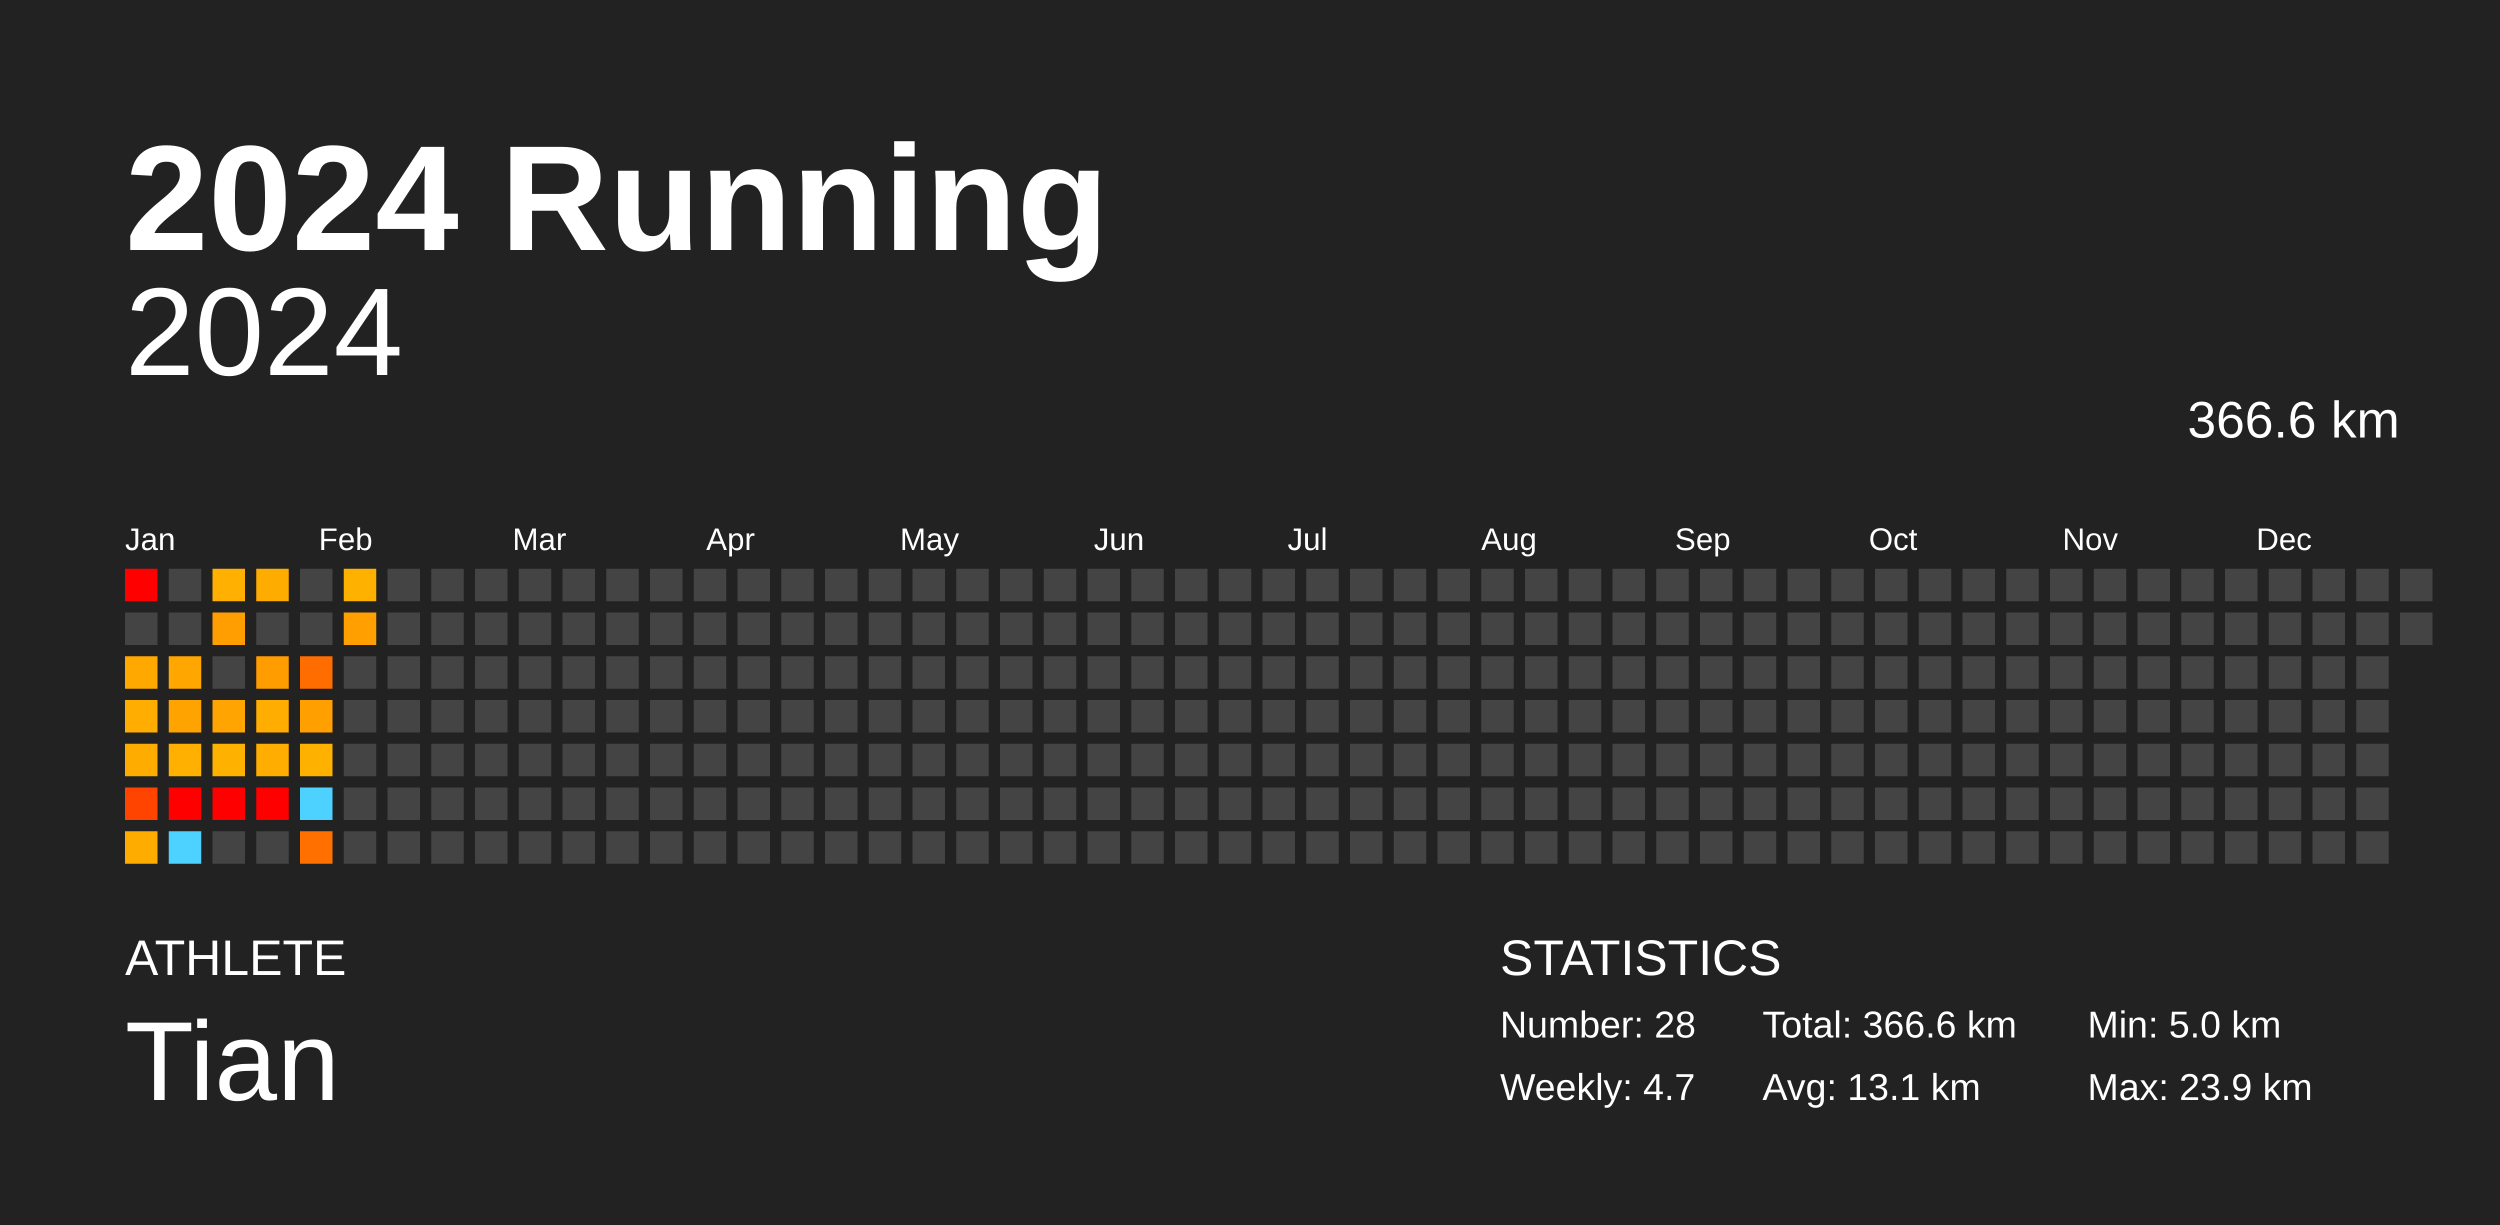
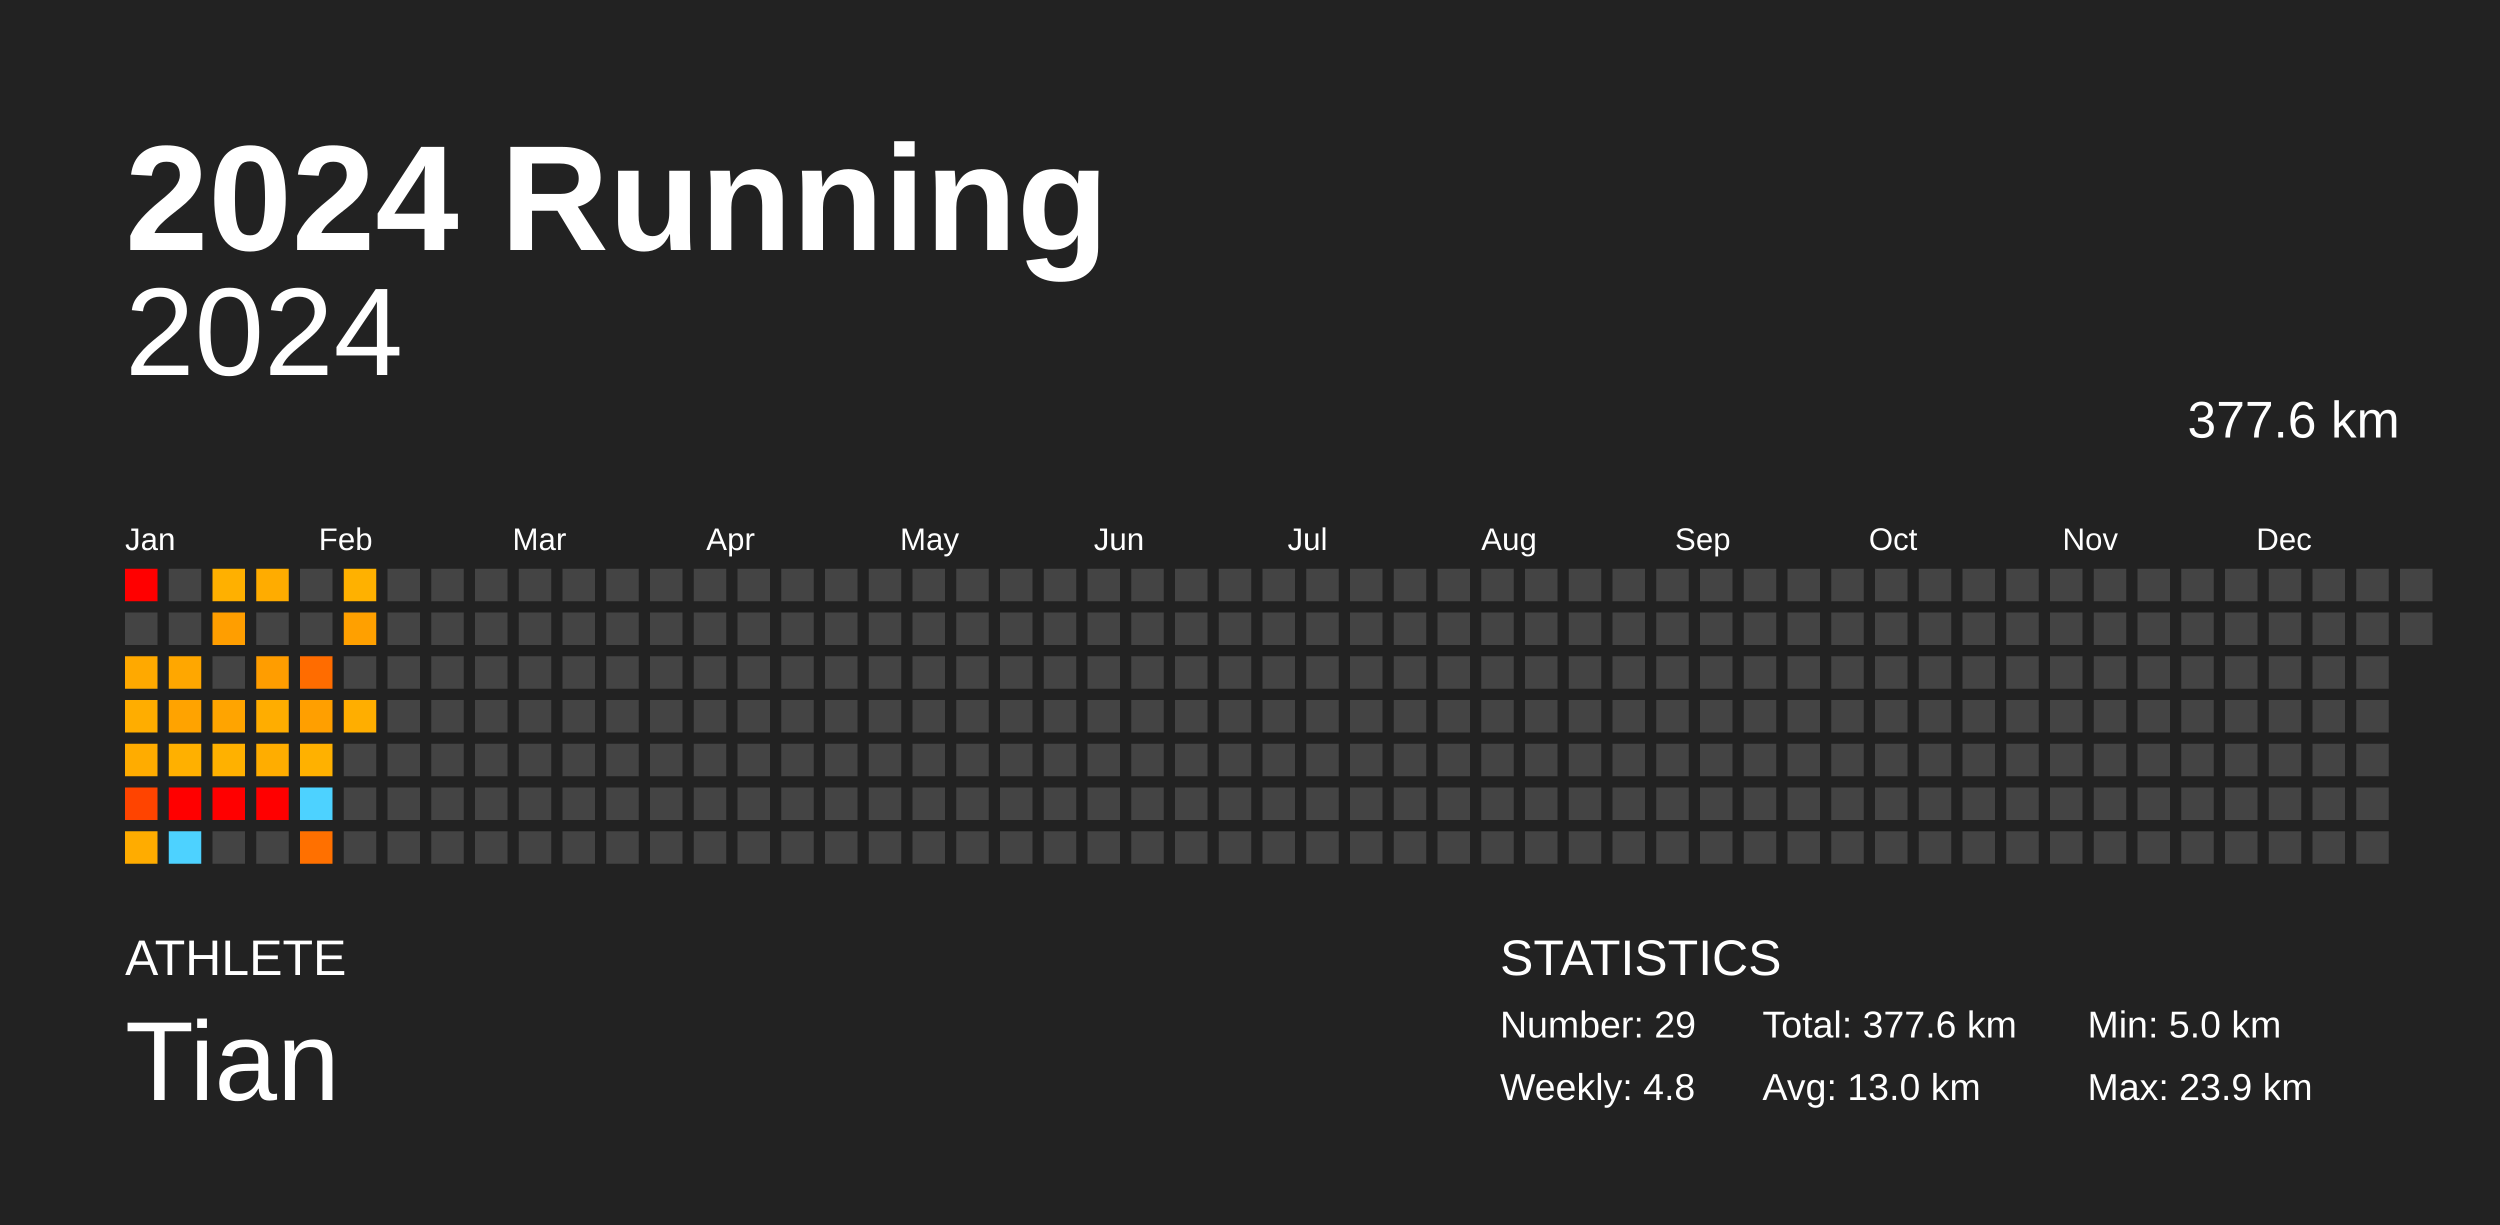
<svg xmlns="http://www.w3.org/2000/svg" baseProfile="full" height="98mm" version="1.1" viewBox="0,0,200,98" width="200mm">
  <defs />
  <rect fill="#222222" height="98" width="200" x="0" y="0" />
  <text fill="#FFFFFF" style="font-size:12px; font-family:Arial; font-weight:bold;" x="10" y="20">2024 Running</text>
  <text fill="#FFFFFF" style="font-size:4px; font-family:Arial" x="10" y="78">ATHLETE</text>
  <text fill="#FFFFFF" style="font-size:9px; font-family:Arial" x="10" y="88">Tian</text>
  <text fill="#FFFFFF" style="font-size:4px; font-family:Arial" x="120" y="78">STATISTICS</text>
-   <text fill="#FFFFFF" style="font-size:3px; font-family:Arial" x="120" y="83">Number: 28</text>
-   <text fill="#FFFFFF" style="font-size:3px; font-family:Arial" x="120" y="88">Weekly: 4.7</text>
-   <text fill="#FFFFFF" style="font-size:3px; font-family:Arial" x="141" y="83">Total: 366.6 km</text>
-   <text fill="#FFFFFF" style="font-size:3px; font-family:Arial" x="141" y="88">Avg: 13.1 km</text>
+   <text fill="#FFFFFF" style="font-size:3px; font-family:Arial" x="120" y="83">Number: 29</text>
+   <text fill="#FFFFFF" style="font-size:3px; font-family:Arial" x="120" y="88">Weekly: 4.8</text>
+   <text fill="#FFFFFF" style="font-size:3px; font-family:Arial" x="141" y="83">Total: 377.6 km</text>
+   <text fill="#FFFFFF" style="font-size:3px; font-family:Arial" x="141" y="88">Avg: 13.0 km</text>
  <text fill="#FFFFFF" style="font-size:3px; font-family:Arial" x="167" y="83">Min: 5.0 km</text>
  <text fill="#FFFFFF" style="font-size:3px; font-family:Arial" x="167" y="88">Max: 23.9 km</text>
  <text alignment-baseline="hanging" fill="#FFFFFF" style="font-size:10.0px; font-family:Arial;" x="10" y="30">2024</text>
-   <text alignment-baseline="hanging" fill="#FFFFFF" style="font-size:4.125px; font-family:Arial;" x="175" y="35">366.6 km</text>
+   <text alignment-baseline="hanging" fill="#FFFFFF" style="font-size:4.125px; font-family:Arial;" x="175" y="35">377.6 km</text>
  <text fill="#FFFFFF" style="font-size:2.5px; font-family:Arial" x="10.0" y="44">Jan</text>
  <text fill="#FFFFFF" style="font-size:2.5px; font-family:Arial" x="25.5" y="44">Feb</text>
  <text fill="#FFFFFF" style="font-size:2.5px; font-family:Arial" x="41.0" y="44">Mar</text>
  <text fill="#FFFFFF" style="font-size:2.5px; font-family:Arial" x="56.5" y="44">Apr</text>
  <text fill="#FFFFFF" style="font-size:2.5px; font-family:Arial" x="72.0" y="44">May</text>
  <text fill="#FFFFFF" style="font-size:2.5px; font-family:Arial" x="87.5" y="44">Jun</text>
  <text fill="#FFFFFF" style="font-size:2.5px; font-family:Arial" x="103.0" y="44">Jul</text>
  <text fill="#FFFFFF" style="font-size:2.5px; font-family:Arial" x="118.5" y="44">Aug</text>
  <text fill="#FFFFFF" style="font-size:2.5px; font-family:Arial" x="134.0" y="44">Sep</text>
  <text fill="#FFFFFF" style="font-size:2.5px; font-family:Arial" x="149.5" y="44">Oct</text>
  <text fill="#FFFFFF" style="font-size:2.5px; font-family:Arial" x="165.0" y="44">Nov</text>
  <text fill="#FFFFFF" style="font-size:2.5px; font-family:Arial" x="180.5" y="44">Dec</text>
  <rect fill="red" height="2.6" width="2.6" x="10.0" y="45.5" />
  <rect fill="#444444" height="2.6" width="2.6" x="10.0" y="49.0" />
  <rect fill="#ffa900" height="2.6" width="2.6" x="10.0" y="52.5" />
  <rect fill="#ffad00" height="2.6" width="2.6" x="10.0" y="56.0" />
  <rect fill="#ffac00" height="2.6" width="2.6" x="10.0" y="59.5" />
  <rect fill="#ff4400" height="2.6" width="2.6" x="10.0" y="63.0" />
  <rect fill="#ffac00" height="2.6" width="2.6" x="10.0" y="66.5" />
  <rect fill="#444444" height="2.6" width="2.6" x="13.5" y="45.5" />
  <rect fill="#444444" height="2.6" width="2.6" x="13.5" y="49.0" />
  <rect fill="#ffa700" height="2.6" width="2.6" x="13.5" y="52.5" />
  <rect fill="#ffa300" height="2.6" width="2.6" x="13.5" y="56.0" />
  <rect fill="#ffb000" height="2.6" width="2.6" x="13.5" y="59.5" />
  <rect fill="red" height="2.6" width="2.6" x="13.5" y="63.0" />
  <rect fill="#4dd2ff" height="2.6" width="2.6" x="13.5" y="66.5" />
  <rect fill="#ffb000" height="2.6" width="2.6" x="17.0" y="45.5" />
  <rect fill="#ff9e00" height="2.6" width="2.6" x="17.0" y="49.0" />
  <rect fill="#444444" height="2.6" width="2.6" x="17.0" y="52.5" />
  <rect fill="#ffa400" height="2.6" width="2.6" x="17.0" y="56.0" />
  <rect fill="#ffb100" height="2.6" width="2.6" x="17.0" y="59.5" />
  <rect fill="red" height="2.6" width="2.6" x="17.0" y="63.0" />
  <rect fill="#444444" height="2.6" width="2.6" x="17.0" y="66.5" />
  <rect fill="#ffac00" height="2.6" width="2.6" x="20.5" y="45.5" />
  <rect fill="#444444" height="2.6" width="2.6" x="20.5" y="49.0" />
  <rect fill="#ff9d00" height="2.6" width="2.6" x="20.5" y="52.5" />
  <rect fill="#ffad00" height="2.6" width="2.6" x="20.5" y="56.0" />
  <rect fill="#ffad00" height="2.6" width="2.6" x="20.5" y="59.5" />
  <rect fill="red" height="2.6" width="2.6" x="20.5" y="63.0" />
  <rect fill="#444444" height="2.6" width="2.6" x="20.5" y="66.5" />
  <rect fill="#444444" height="2.6" width="2.6" x="24.0" y="45.5" />
  <rect fill="#444444" height="2.6" width="2.6" x="24.0" y="49.0" />
  <rect fill="#ff6c00" height="2.6" width="2.6" x="24.0" y="52.5" />
  <rect fill="#ff9f00" height="2.6" width="2.6" x="24.0" y="56.0" />
  <rect fill="#ffb100" height="2.6" width="2.6" x="24.0" y="59.5" />
  <rect fill="#4dd2ff" height="2.6" width="2.6" x="24.0" y="63.0" />
  <rect fill="#ff7000" height="2.6" width="2.6" x="24.0" y="66.5" />
  <rect fill="#ffb100" height="2.6" width="2.6" x="27.5" y="45.5" />
  <rect fill="#ffa000" height="2.6" width="2.6" x="27.5" y="49.0" />
  <rect fill="#444444" height="2.6" width="2.6" x="27.5" y="52.5" />
-   <rect fill="#444444" height="2.6" width="2.6" x="27.5" y="56.0" />
+   <rect fill="#ffae00" height="2.6" width="2.6" x="27.5" y="56.0" />
  <rect fill="#444444" height="2.6" width="2.6" x="27.5" y="59.5" />
  <rect fill="#444444" height="2.6" width="2.6" x="27.5" y="63.0" />
  <rect fill="#444444" height="2.6" width="2.6" x="27.5" y="66.5" />
  <rect fill="#444444" height="2.6" width="2.6" x="31.0" y="45.5" />
  <rect fill="#444444" height="2.6" width="2.6" x="31.0" y="49.0" />
  <rect fill="#444444" height="2.6" width="2.6" x="31.0" y="52.5" />
  <rect fill="#444444" height="2.6" width="2.6" x="31.0" y="56.0" />
  <rect fill="#444444" height="2.6" width="2.6" x="31.0" y="59.5" />
  <rect fill="#444444" height="2.6" width="2.6" x="31.0" y="63.0" />
  <rect fill="#444444" height="2.6" width="2.6" x="31.0" y="66.5" />
  <rect fill="#444444" height="2.6" width="2.6" x="34.5" y="45.5" />
  <rect fill="#444444" height="2.6" width="2.6" x="34.5" y="49.0" />
  <rect fill="#444444" height="2.6" width="2.6" x="34.5" y="52.5" />
  <rect fill="#444444" height="2.6" width="2.6" x="34.5" y="56.0" />
  <rect fill="#444444" height="2.6" width="2.6" x="34.5" y="59.5" />
  <rect fill="#444444" height="2.6" width="2.6" x="34.5" y="63.0" />
  <rect fill="#444444" height="2.6" width="2.6" x="34.5" y="66.5" />
  <rect fill="#444444" height="2.6" width="2.6" x="38.0" y="45.5" />
  <rect fill="#444444" height="2.6" width="2.6" x="38.0" y="49.0" />
  <rect fill="#444444" height="2.6" width="2.6" x="38.0" y="52.5" />
  <rect fill="#444444" height="2.6" width="2.6" x="38.0" y="56.0" />
  <rect fill="#444444" height="2.6" width="2.6" x="38.0" y="59.5" />
  <rect fill="#444444" height="2.6" width="2.6" x="38.0" y="63.0" />
  <rect fill="#444444" height="2.6" width="2.6" x="38.0" y="66.5" />
  <rect fill="#444444" height="2.6" width="2.6" x="41.5" y="45.5" />
  <rect fill="#444444" height="2.6" width="2.6" x="41.5" y="49.0" />
  <rect fill="#444444" height="2.6" width="2.6" x="41.5" y="52.5" />
  <rect fill="#444444" height="2.6" width="2.6" x="41.5" y="56.0" />
  <rect fill="#444444" height="2.6" width="2.6" x="41.5" y="59.5" />
  <rect fill="#444444" height="2.6" width="2.6" x="41.5" y="63.0" />
  <rect fill="#444444" height="2.6" width="2.6" x="41.5" y="66.5" />
  <rect fill="#444444" height="2.6" width="2.6" x="45.0" y="45.5" />
  <rect fill="#444444" height="2.6" width="2.6" x="45.0" y="49.0" />
  <rect fill="#444444" height="2.6" width="2.6" x="45.0" y="52.5" />
  <rect fill="#444444" height="2.6" width="2.6" x="45.0" y="56.0" />
  <rect fill="#444444" height="2.6" width="2.6" x="45.0" y="59.5" />
  <rect fill="#444444" height="2.6" width="2.6" x="45.0" y="63.0" />
  <rect fill="#444444" height="2.6" width="2.6" x="45.0" y="66.5" />
  <rect fill="#444444" height="2.6" width="2.6" x="48.5" y="45.5" />
  <rect fill="#444444" height="2.6" width="2.6" x="48.5" y="49.0" />
  <rect fill="#444444" height="2.6" width="2.6" x="48.5" y="52.5" />
  <rect fill="#444444" height="2.6" width="2.6" x="48.5" y="56.0" />
  <rect fill="#444444" height="2.6" width="2.6" x="48.5" y="59.5" />
  <rect fill="#444444" height="2.6" width="2.6" x="48.5" y="63.0" />
  <rect fill="#444444" height="2.6" width="2.6" x="48.5" y="66.5" />
  <rect fill="#444444" height="2.6" width="2.6" x="52.0" y="45.5" />
  <rect fill="#444444" height="2.6" width="2.6" x="52.0" y="49.0" />
  <rect fill="#444444" height="2.6" width="2.6" x="52.0" y="52.5" />
  <rect fill="#444444" height="2.6" width="2.6" x="52.0" y="56.0" />
  <rect fill="#444444" height="2.6" width="2.6" x="52.0" y="59.5" />
  <rect fill="#444444" height="2.6" width="2.6" x="52.0" y="63.0" />
  <rect fill="#444444" height="2.6" width="2.6" x="52.0" y="66.5" />
  <rect fill="#444444" height="2.6" width="2.6" x="55.5" y="45.5" />
  <rect fill="#444444" height="2.6" width="2.6" x="55.5" y="49.0" />
  <rect fill="#444444" height="2.6" width="2.6" x="55.5" y="52.5" />
  <rect fill="#444444" height="2.6" width="2.6" x="55.5" y="56.0" />
  <rect fill="#444444" height="2.6" width="2.6" x="55.5" y="59.5" />
  <rect fill="#444444" height="2.6" width="2.6" x="55.5" y="63.0" />
  <rect fill="#444444" height="2.6" width="2.6" x="55.5" y="66.5" />
  <rect fill="#444444" height="2.6" width="2.6" x="59.0" y="45.5" />
  <rect fill="#444444" height="2.6" width="2.6" x="59.0" y="49.0" />
  <rect fill="#444444" height="2.6" width="2.6" x="59.0" y="52.5" />
  <rect fill="#444444" height="2.6" width="2.6" x="59.0" y="56.0" />
  <rect fill="#444444" height="2.6" width="2.6" x="59.0" y="59.5" />
  <rect fill="#444444" height="2.6" width="2.6" x="59.0" y="63.0" />
  <rect fill="#444444" height="2.6" width="2.6" x="59.0" y="66.5" />
  <rect fill="#444444" height="2.6" width="2.6" x="62.5" y="45.5" />
  <rect fill="#444444" height="2.6" width="2.6" x="62.5" y="49.0" />
  <rect fill="#444444" height="2.6" width="2.6" x="62.5" y="52.5" />
  <rect fill="#444444" height="2.6" width="2.6" x="62.5" y="56.0" />
  <rect fill="#444444" height="2.6" width="2.6" x="62.5" y="59.5" />
  <rect fill="#444444" height="2.6" width="2.6" x="62.5" y="63.0" />
  <rect fill="#444444" height="2.6" width="2.6" x="62.5" y="66.5" />
  <rect fill="#444444" height="2.6" width="2.6" x="66.0" y="45.5" />
  <rect fill="#444444" height="2.6" width="2.6" x="66.0" y="49.0" />
  <rect fill="#444444" height="2.6" width="2.6" x="66.0" y="52.5" />
  <rect fill="#444444" height="2.6" width="2.6" x="66.0" y="56.0" />
  <rect fill="#444444" height="2.6" width="2.6" x="66.0" y="59.5" />
  <rect fill="#444444" height="2.6" width="2.6" x="66.0" y="63.0" />
  <rect fill="#444444" height="2.6" width="2.6" x="66.0" y="66.5" />
  <rect fill="#444444" height="2.6" width="2.6" x="69.5" y="45.5" />
  <rect fill="#444444" height="2.6" width="2.6" x="69.5" y="49.0" />
  <rect fill="#444444" height="2.6" width="2.6" x="69.5" y="52.5" />
  <rect fill="#444444" height="2.6" width="2.6" x="69.5" y="56.0" />
  <rect fill="#444444" height="2.6" width="2.6" x="69.5" y="59.5" />
  <rect fill="#444444" height="2.6" width="2.6" x="69.5" y="63.0" />
  <rect fill="#444444" height="2.6" width="2.6" x="69.5" y="66.5" />
  <rect fill="#444444" height="2.6" width="2.6" x="73.0" y="45.5" />
  <rect fill="#444444" height="2.6" width="2.6" x="73.0" y="49.0" />
  <rect fill="#444444" height="2.6" width="2.6" x="73.0" y="52.5" />
  <rect fill="#444444" height="2.6" width="2.6" x="73.0" y="56.0" />
  <rect fill="#444444" height="2.6" width="2.6" x="73.0" y="59.5" />
  <rect fill="#444444" height="2.6" width="2.6" x="73.0" y="63.0" />
  <rect fill="#444444" height="2.6" width="2.6" x="73.0" y="66.5" />
  <rect fill="#444444" height="2.6" width="2.6" x="76.5" y="45.5" />
  <rect fill="#444444" height="2.6" width="2.6" x="76.5" y="49.0" />
  <rect fill="#444444" height="2.6" width="2.6" x="76.5" y="52.5" />
  <rect fill="#444444" height="2.6" width="2.6" x="76.5" y="56.0" />
  <rect fill="#444444" height="2.6" width="2.6" x="76.5" y="59.5" />
  <rect fill="#444444" height="2.6" width="2.6" x="76.5" y="63.0" />
  <rect fill="#444444" height="2.6" width="2.6" x="76.5" y="66.5" />
  <rect fill="#444444" height="2.6" width="2.6" x="80.0" y="45.5" />
  <rect fill="#444444" height="2.6" width="2.6" x="80.0" y="49.0" />
  <rect fill="#444444" height="2.6" width="2.6" x="80.0" y="52.5" />
  <rect fill="#444444" height="2.6" width="2.6" x="80.0" y="56.0" />
  <rect fill="#444444" height="2.6" width="2.6" x="80.0" y="59.5" />
  <rect fill="#444444" height="2.6" width="2.6" x="80.0" y="63.0" />
  <rect fill="#444444" height="2.6" width="2.6" x="80.0" y="66.5" />
  <rect fill="#444444" height="2.6" width="2.6" x="83.5" y="45.5" />
  <rect fill="#444444" height="2.6" width="2.6" x="83.5" y="49.0" />
  <rect fill="#444444" height="2.6" width="2.6" x="83.5" y="52.5" />
  <rect fill="#444444" height="2.6" width="2.6" x="83.5" y="56.0" />
  <rect fill="#444444" height="2.6" width="2.6" x="83.5" y="59.5" />
  <rect fill="#444444" height="2.6" width="2.6" x="83.5" y="63.0" />
  <rect fill="#444444" height="2.6" width="2.6" x="83.5" y="66.5" />
  <rect fill="#444444" height="2.6" width="2.6" x="87.0" y="45.5" />
  <rect fill="#444444" height="2.6" width="2.6" x="87.0" y="49.0" />
  <rect fill="#444444" height="2.6" width="2.6" x="87.0" y="52.5" />
  <rect fill="#444444" height="2.6" width="2.6" x="87.0" y="56.0" />
  <rect fill="#444444" height="2.6" width="2.6" x="87.0" y="59.5" />
  <rect fill="#444444" height="2.6" width="2.6" x="87.0" y="63.0" />
  <rect fill="#444444" height="2.6" width="2.6" x="87.0" y="66.5" />
  <rect fill="#444444" height="2.6" width="2.6" x="90.5" y="45.5" />
  <rect fill="#444444" height="2.6" width="2.6" x="90.5" y="49.0" />
  <rect fill="#444444" height="2.6" width="2.6" x="90.5" y="52.5" />
  <rect fill="#444444" height="2.6" width="2.6" x="90.5" y="56.0" />
  <rect fill="#444444" height="2.6" width="2.6" x="90.5" y="59.5" />
  <rect fill="#444444" height="2.6" width="2.6" x="90.5" y="63.0" />
  <rect fill="#444444" height="2.6" width="2.6" x="90.5" y="66.5" />
  <rect fill="#444444" height="2.6" width="2.6" x="94.0" y="45.5" />
  <rect fill="#444444" height="2.6" width="2.6" x="94.0" y="49.0" />
  <rect fill="#444444" height="2.6" width="2.6" x="94.0" y="52.5" />
  <rect fill="#444444" height="2.6" width="2.6" x="94.0" y="56.0" />
  <rect fill="#444444" height="2.6" width="2.6" x="94.0" y="59.5" />
  <rect fill="#444444" height="2.6" width="2.6" x="94.0" y="63.0" />
  <rect fill="#444444" height="2.6" width="2.6" x="94.0" y="66.5" />
  <rect fill="#444444" height="2.6" width="2.6" x="97.5" y="45.5" />
  <rect fill="#444444" height="2.6" width="2.6" x="97.5" y="49.0" />
  <rect fill="#444444" height="2.6" width="2.6" x="97.5" y="52.5" />
  <rect fill="#444444" height="2.6" width="2.6" x="97.5" y="56.0" />
  <rect fill="#444444" height="2.6" width="2.6" x="97.5" y="59.5" />
  <rect fill="#444444" height="2.6" width="2.6" x="97.5" y="63.0" />
  <rect fill="#444444" height="2.6" width="2.6" x="97.5" y="66.5" />
  <rect fill="#444444" height="2.6" width="2.6" x="101.0" y="45.5" />
  <rect fill="#444444" height="2.6" width="2.6" x="101.0" y="49.0" />
  <rect fill="#444444" height="2.6" width="2.6" x="101.0" y="52.5" />
  <rect fill="#444444" height="2.6" width="2.6" x="101.0" y="56.0" />
  <rect fill="#444444" height="2.6" width="2.6" x="101.0" y="59.5" />
  <rect fill="#444444" height="2.6" width="2.6" x="101.0" y="63.0" />
  <rect fill="#444444" height="2.6" width="2.6" x="101.0" y="66.5" />
  <rect fill="#444444" height="2.6" width="2.6" x="104.5" y="45.5" />
  <rect fill="#444444" height="2.6" width="2.6" x="104.5" y="49.0" />
  <rect fill="#444444" height="2.6" width="2.6" x="104.5" y="52.5" />
  <rect fill="#444444" height="2.6" width="2.6" x="104.5" y="56.0" />
  <rect fill="#444444" height="2.6" width="2.6" x="104.5" y="59.5" />
  <rect fill="#444444" height="2.6" width="2.6" x="104.5" y="63.0" />
  <rect fill="#444444" height="2.6" width="2.6" x="104.5" y="66.5" />
  <rect fill="#444444" height="2.6" width="2.6" x="108.0" y="45.5" />
  <rect fill="#444444" height="2.6" width="2.6" x="108.0" y="49.0" />
  <rect fill="#444444" height="2.6" width="2.6" x="108.0" y="52.5" />
  <rect fill="#444444" height="2.6" width="2.6" x="108.0" y="56.0" />
  <rect fill="#444444" height="2.6" width="2.6" x="108.0" y="59.5" />
  <rect fill="#444444" height="2.6" width="2.6" x="108.0" y="63.0" />
  <rect fill="#444444" height="2.6" width="2.6" x="108.0" y="66.5" />
  <rect fill="#444444" height="2.6" width="2.6" x="111.5" y="45.5" />
  <rect fill="#444444" height="2.6" width="2.6" x="111.5" y="49.0" />
  <rect fill="#444444" height="2.6" width="2.6" x="111.5" y="52.5" />
  <rect fill="#444444" height="2.6" width="2.6" x="111.5" y="56.0" />
  <rect fill="#444444" height="2.6" width="2.6" x="111.5" y="59.5" />
  <rect fill="#444444" height="2.6" width="2.6" x="111.5" y="63.0" />
  <rect fill="#444444" height="2.6" width="2.6" x="111.5" y="66.5" />
  <rect fill="#444444" height="2.6" width="2.6" x="115.0" y="45.5" />
  <rect fill="#444444" height="2.6" width="2.6" x="115.0" y="49.0" />
  <rect fill="#444444" height="2.6" width="2.6" x="115.0" y="52.5" />
  <rect fill="#444444" height="2.6" width="2.6" x="115.0" y="56.0" />
  <rect fill="#444444" height="2.6" width="2.6" x="115.0" y="59.5" />
  <rect fill="#444444" height="2.6" width="2.6" x="115.0" y="63.0" />
  <rect fill="#444444" height="2.6" width="2.6" x="115.0" y="66.5" />
  <rect fill="#444444" height="2.6" width="2.6" x="118.5" y="45.5" />
  <rect fill="#444444" height="2.6" width="2.6" x="118.5" y="49.0" />
  <rect fill="#444444" height="2.6" width="2.6" x="118.5" y="52.5" />
  <rect fill="#444444" height="2.6" width="2.6" x="118.5" y="56.0" />
  <rect fill="#444444" height="2.6" width="2.6" x="118.5" y="59.5" />
  <rect fill="#444444" height="2.6" width="2.6" x="118.5" y="63.0" />
  <rect fill="#444444" height="2.6" width="2.6" x="118.5" y="66.5" />
  <rect fill="#444444" height="2.6" width="2.6" x="122.0" y="45.5" />
  <rect fill="#444444" height="2.6" width="2.6" x="122.0" y="49.0" />
  <rect fill="#444444" height="2.6" width="2.6" x="122.0" y="52.5" />
  <rect fill="#444444" height="2.6" width="2.6" x="122.0" y="56.0" />
  <rect fill="#444444" height="2.6" width="2.6" x="122.0" y="59.5" />
  <rect fill="#444444" height="2.6" width="2.6" x="122.0" y="63.0" />
  <rect fill="#444444" height="2.6" width="2.6" x="122.0" y="66.5" />
  <rect fill="#444444" height="2.6" width="2.6" x="125.5" y="45.5" />
  <rect fill="#444444" height="2.6" width="2.6" x="125.5" y="49.0" />
  <rect fill="#444444" height="2.6" width="2.6" x="125.5" y="52.5" />
  <rect fill="#444444" height="2.6" width="2.6" x="125.5" y="56.0" />
  <rect fill="#444444" height="2.6" width="2.6" x="125.5" y="59.5" />
  <rect fill="#444444" height="2.6" width="2.6" x="125.5" y="63.0" />
  <rect fill="#444444" height="2.6" width="2.6" x="125.5" y="66.5" />
  <rect fill="#444444" height="2.6" width="2.6" x="129.0" y="45.5" />
  <rect fill="#444444" height="2.6" width="2.6" x="129.0" y="49.0" />
  <rect fill="#444444" height="2.6" width="2.6" x="129.0" y="52.5" />
  <rect fill="#444444" height="2.6" width="2.6" x="129.0" y="56.0" />
  <rect fill="#444444" height="2.6" width="2.6" x="129.0" y="59.5" />
  <rect fill="#444444" height="2.6" width="2.6" x="129.0" y="63.0" />
  <rect fill="#444444" height="2.6" width="2.6" x="129.0" y="66.5" />
  <rect fill="#444444" height="2.6" width="2.6" x="132.5" y="45.5" />
  <rect fill="#444444" height="2.6" width="2.6" x="132.5" y="49.0" />
  <rect fill="#444444" height="2.6" width="2.6" x="132.5" y="52.5" />
  <rect fill="#444444" height="2.6" width="2.6" x="132.5" y="56.0" />
  <rect fill="#444444" height="2.6" width="2.6" x="132.5" y="59.5" />
  <rect fill="#444444" height="2.6" width="2.6" x="132.5" y="63.0" />
  <rect fill="#444444" height="2.6" width="2.6" x="132.5" y="66.5" />
  <rect fill="#444444" height="2.6" width="2.6" x="136.0" y="45.5" />
  <rect fill="#444444" height="2.6" width="2.6" x="136.0" y="49.0" />
  <rect fill="#444444" height="2.6" width="2.6" x="136.0" y="52.5" />
  <rect fill="#444444" height="2.6" width="2.6" x="136.0" y="56.0" />
  <rect fill="#444444" height="2.6" width="2.6" x="136.0" y="59.5" />
  <rect fill="#444444" height="2.6" width="2.6" x="136.0" y="63.0" />
  <rect fill="#444444" height="2.6" width="2.6" x="136.0" y="66.5" />
  <rect fill="#444444" height="2.6" width="2.6" x="139.5" y="45.5" />
  <rect fill="#444444" height="2.6" width="2.6" x="139.5" y="49.0" />
  <rect fill="#444444" height="2.6" width="2.6" x="139.5" y="52.5" />
  <rect fill="#444444" height="2.6" width="2.6" x="139.5" y="56.0" />
  <rect fill="#444444" height="2.6" width="2.6" x="139.5" y="59.5" />
  <rect fill="#444444" height="2.6" width="2.6" x="139.5" y="63.0" />
  <rect fill="#444444" height="2.6" width="2.6" x="139.5" y="66.5" />
  <rect fill="#444444" height="2.6" width="2.6" x="143.0" y="45.5" />
  <rect fill="#444444" height="2.6" width="2.6" x="143.0" y="49.0" />
  <rect fill="#444444" height="2.6" width="2.6" x="143.0" y="52.5" />
  <rect fill="#444444" height="2.6" width="2.6" x="143.0" y="56.0" />
  <rect fill="#444444" height="2.6" width="2.6" x="143.0" y="59.5" />
  <rect fill="#444444" height="2.6" width="2.6" x="143.0" y="63.0" />
  <rect fill="#444444" height="2.6" width="2.6" x="143.0" y="66.5" />
  <rect fill="#444444" height="2.6" width="2.6" x="146.5" y="45.5" />
  <rect fill="#444444" height="2.6" width="2.6" x="146.5" y="49.0" />
  <rect fill="#444444" height="2.6" width="2.6" x="146.5" y="52.5" />
  <rect fill="#444444" height="2.6" width="2.6" x="146.5" y="56.0" />
  <rect fill="#444444" height="2.6" width="2.6" x="146.5" y="59.5" />
  <rect fill="#444444" height="2.6" width="2.6" x="146.5" y="63.0" />
  <rect fill="#444444" height="2.6" width="2.6" x="146.5" y="66.5" />
  <rect fill="#444444" height="2.6" width="2.6" x="150.0" y="45.5" />
  <rect fill="#444444" height="2.6" width="2.6" x="150.0" y="49.0" />
  <rect fill="#444444" height="2.6" width="2.6" x="150.0" y="52.5" />
  <rect fill="#444444" height="2.6" width="2.6" x="150.0" y="56.0" />
  <rect fill="#444444" height="2.6" width="2.6" x="150.0" y="59.5" />
  <rect fill="#444444" height="2.6" width="2.6" x="150.0" y="63.0" />
  <rect fill="#444444" height="2.6" width="2.6" x="150.0" y="66.5" />
  <rect fill="#444444" height="2.6" width="2.6" x="153.5" y="45.5" />
  <rect fill="#444444" height="2.6" width="2.6" x="153.5" y="49.0" />
  <rect fill="#444444" height="2.6" width="2.6" x="153.5" y="52.5" />
  <rect fill="#444444" height="2.6" width="2.6" x="153.5" y="56.0" />
  <rect fill="#444444" height="2.6" width="2.6" x="153.5" y="59.5" />
  <rect fill="#444444" height="2.6" width="2.6" x="153.5" y="63.0" />
  <rect fill="#444444" height="2.6" width="2.6" x="153.5" y="66.5" />
  <rect fill="#444444" height="2.6" width="2.6" x="157.0" y="45.5" />
  <rect fill="#444444" height="2.6" width="2.6" x="157.0" y="49.0" />
  <rect fill="#444444" height="2.6" width="2.6" x="157.0" y="52.5" />
  <rect fill="#444444" height="2.6" width="2.6" x="157.0" y="56.0" />
  <rect fill="#444444" height="2.6" width="2.6" x="157.0" y="59.5" />
  <rect fill="#444444" height="2.6" width="2.6" x="157.0" y="63.0" />
  <rect fill="#444444" height="2.6" width="2.6" x="157.0" y="66.5" />
  <rect fill="#444444" height="2.6" width="2.6" x="160.5" y="45.5" />
  <rect fill="#444444" height="2.6" width="2.6" x="160.5" y="49.0" />
  <rect fill="#444444" height="2.6" width="2.6" x="160.5" y="52.5" />
  <rect fill="#444444" height="2.6" width="2.6" x="160.5" y="56.0" />
  <rect fill="#444444" height="2.6" width="2.6" x="160.5" y="59.5" />
  <rect fill="#444444" height="2.6" width="2.6" x="160.5" y="63.0" />
  <rect fill="#444444" height="2.6" width="2.6" x="160.5" y="66.5" />
  <rect fill="#444444" height="2.6" width="2.6" x="164.0" y="45.5" />
  <rect fill="#444444" height="2.6" width="2.6" x="164.0" y="49.0" />
  <rect fill="#444444" height="2.6" width="2.6" x="164.0" y="52.5" />
  <rect fill="#444444" height="2.6" width="2.6" x="164.0" y="56.0" />
  <rect fill="#444444" height="2.6" width="2.6" x="164.0" y="59.5" />
  <rect fill="#444444" height="2.6" width="2.6" x="164.0" y="63.0" />
  <rect fill="#444444" height="2.6" width="2.6" x="164.0" y="66.5" />
  <rect fill="#444444" height="2.6" width="2.6" x="167.5" y="45.5" />
  <rect fill="#444444" height="2.6" width="2.6" x="167.5" y="49.0" />
  <rect fill="#444444" height="2.6" width="2.6" x="167.5" y="52.5" />
  <rect fill="#444444" height="2.6" width="2.6" x="167.5" y="56.0" />
  <rect fill="#444444" height="2.6" width="2.6" x="167.5" y="59.5" />
  <rect fill="#444444" height="2.6" width="2.6" x="167.5" y="63.0" />
  <rect fill="#444444" height="2.6" width="2.6" x="167.5" y="66.5" />
  <rect fill="#444444" height="2.6" width="2.6" x="171.0" y="45.5" />
  <rect fill="#444444" height="2.6" width="2.6" x="171.0" y="49.0" />
  <rect fill="#444444" height="2.6" width="2.6" x="171.0" y="52.5" />
  <rect fill="#444444" height="2.6" width="2.6" x="171.0" y="56.0" />
  <rect fill="#444444" height="2.6" width="2.6" x="171.0" y="59.5" />
  <rect fill="#444444" height="2.6" width="2.6" x="171.0" y="63.0" />
  <rect fill="#444444" height="2.6" width="2.6" x="171.0" y="66.5" />
  <rect fill="#444444" height="2.6" width="2.6" x="174.5" y="45.5" />
  <rect fill="#444444" height="2.6" width="2.6" x="174.5" y="49.0" />
  <rect fill="#444444" height="2.6" width="2.6" x="174.5" y="52.5" />
  <rect fill="#444444" height="2.6" width="2.6" x="174.5" y="56.0" />
  <rect fill="#444444" height="2.6" width="2.6" x="174.5" y="59.5" />
  <rect fill="#444444" height="2.6" width="2.6" x="174.5" y="63.0" />
  <rect fill="#444444" height="2.6" width="2.6" x="174.5" y="66.5" />
  <rect fill="#444444" height="2.6" width="2.6" x="178.0" y="45.5" />
  <rect fill="#444444" height="2.6" width="2.6" x="178.0" y="49.0" />
  <rect fill="#444444" height="2.6" width="2.6" x="178.0" y="52.5" />
  <rect fill="#444444" height="2.6" width="2.6" x="178.0" y="56.0" />
  <rect fill="#444444" height="2.6" width="2.6" x="178.0" y="59.5" />
  <rect fill="#444444" height="2.6" width="2.6" x="178.0" y="63.0" />
  <rect fill="#444444" height="2.6" width="2.6" x="178.0" y="66.5" />
  <rect fill="#444444" height="2.6" width="2.6" x="181.5" y="45.5" />
  <rect fill="#444444" height="2.6" width="2.6" x="181.5" y="49.0" />
  <rect fill="#444444" height="2.6" width="2.6" x="181.5" y="52.5" />
  <rect fill="#444444" height="2.6" width="2.6" x="181.5" y="56.0" />
  <rect fill="#444444" height="2.6" width="2.6" x="181.5" y="59.5" />
  <rect fill="#444444" height="2.6" width="2.6" x="181.5" y="63.0" />
  <rect fill="#444444" height="2.6" width="2.6" x="181.5" y="66.5" />
  <rect fill="#444444" height="2.6" width="2.6" x="185.0" y="45.5" />
  <rect fill="#444444" height="2.6" width="2.6" x="185.0" y="49.0" />
  <rect fill="#444444" height="2.6" width="2.6" x="185.0" y="52.5" />
  <rect fill="#444444" height="2.6" width="2.6" x="185.0" y="56.0" />
  <rect fill="#444444" height="2.6" width="2.6" x="185.0" y="59.5" />
  <rect fill="#444444" height="2.6" width="2.6" x="185.0" y="63.0" />
  <rect fill="#444444" height="2.6" width="2.6" x="185.0" y="66.5" />
  <rect fill="#444444" height="2.6" width="2.6" x="188.5" y="45.5" />
  <rect fill="#444444" height="2.6" width="2.6" x="188.5" y="49.0" />
  <rect fill="#444444" height="2.6" width="2.6" x="188.5" y="52.5" />
  <rect fill="#444444" height="2.6" width="2.6" x="188.5" y="56.0" />
  <rect fill="#444444" height="2.6" width="2.6" x="188.5" y="59.5" />
  <rect fill="#444444" height="2.6" width="2.6" x="188.5" y="63.0" />
  <rect fill="#444444" height="2.6" width="2.6" x="188.5" y="66.5" />
  <rect fill="#444444" height="2.6" width="2.6" x="192.0" y="45.5" />
  <rect fill="#444444" height="2.6" width="2.6" x="192.0" y="49.0" />
</svg>
